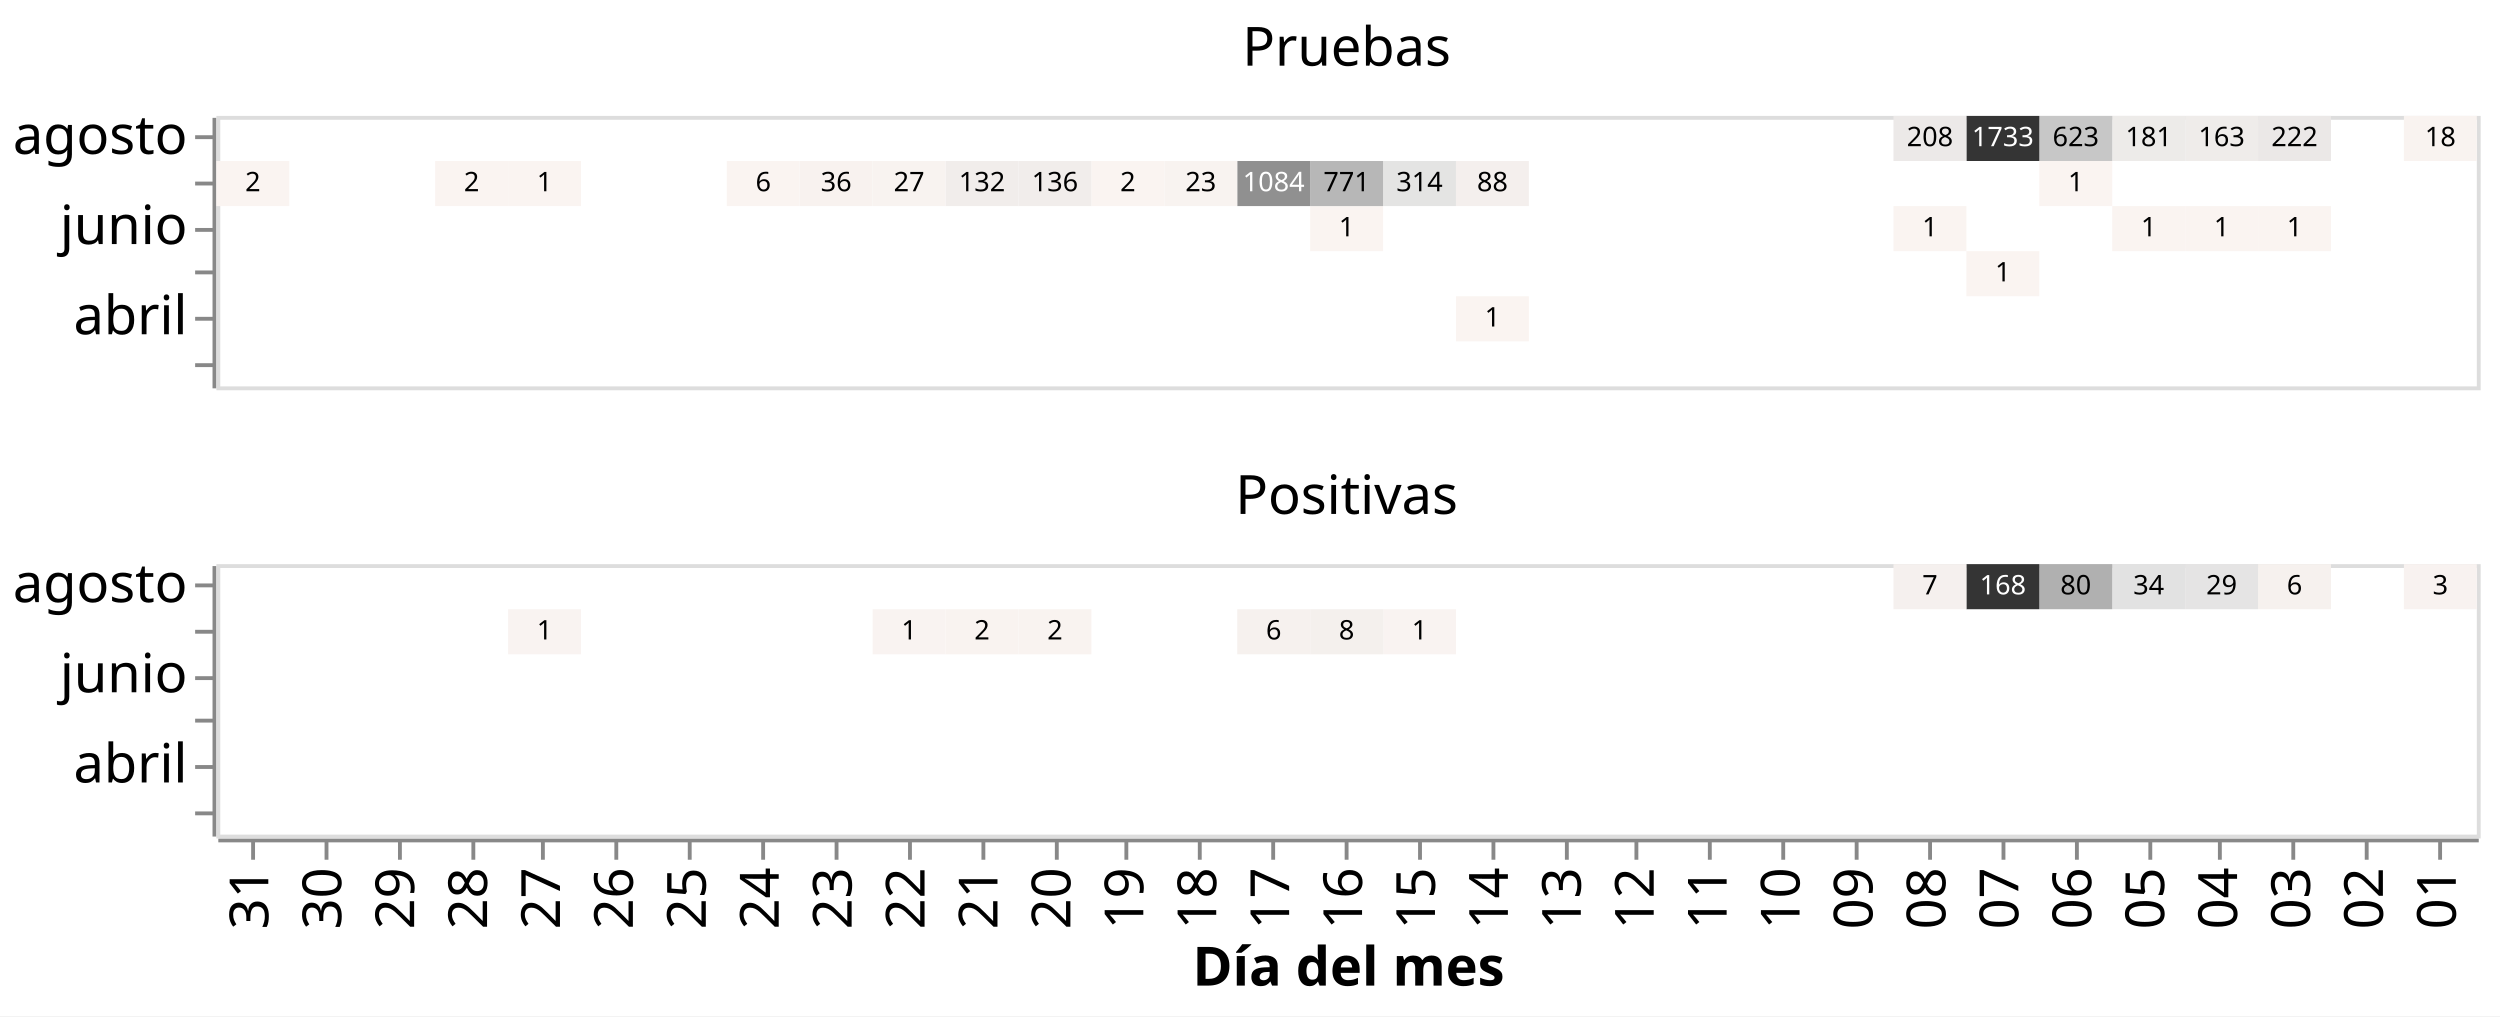
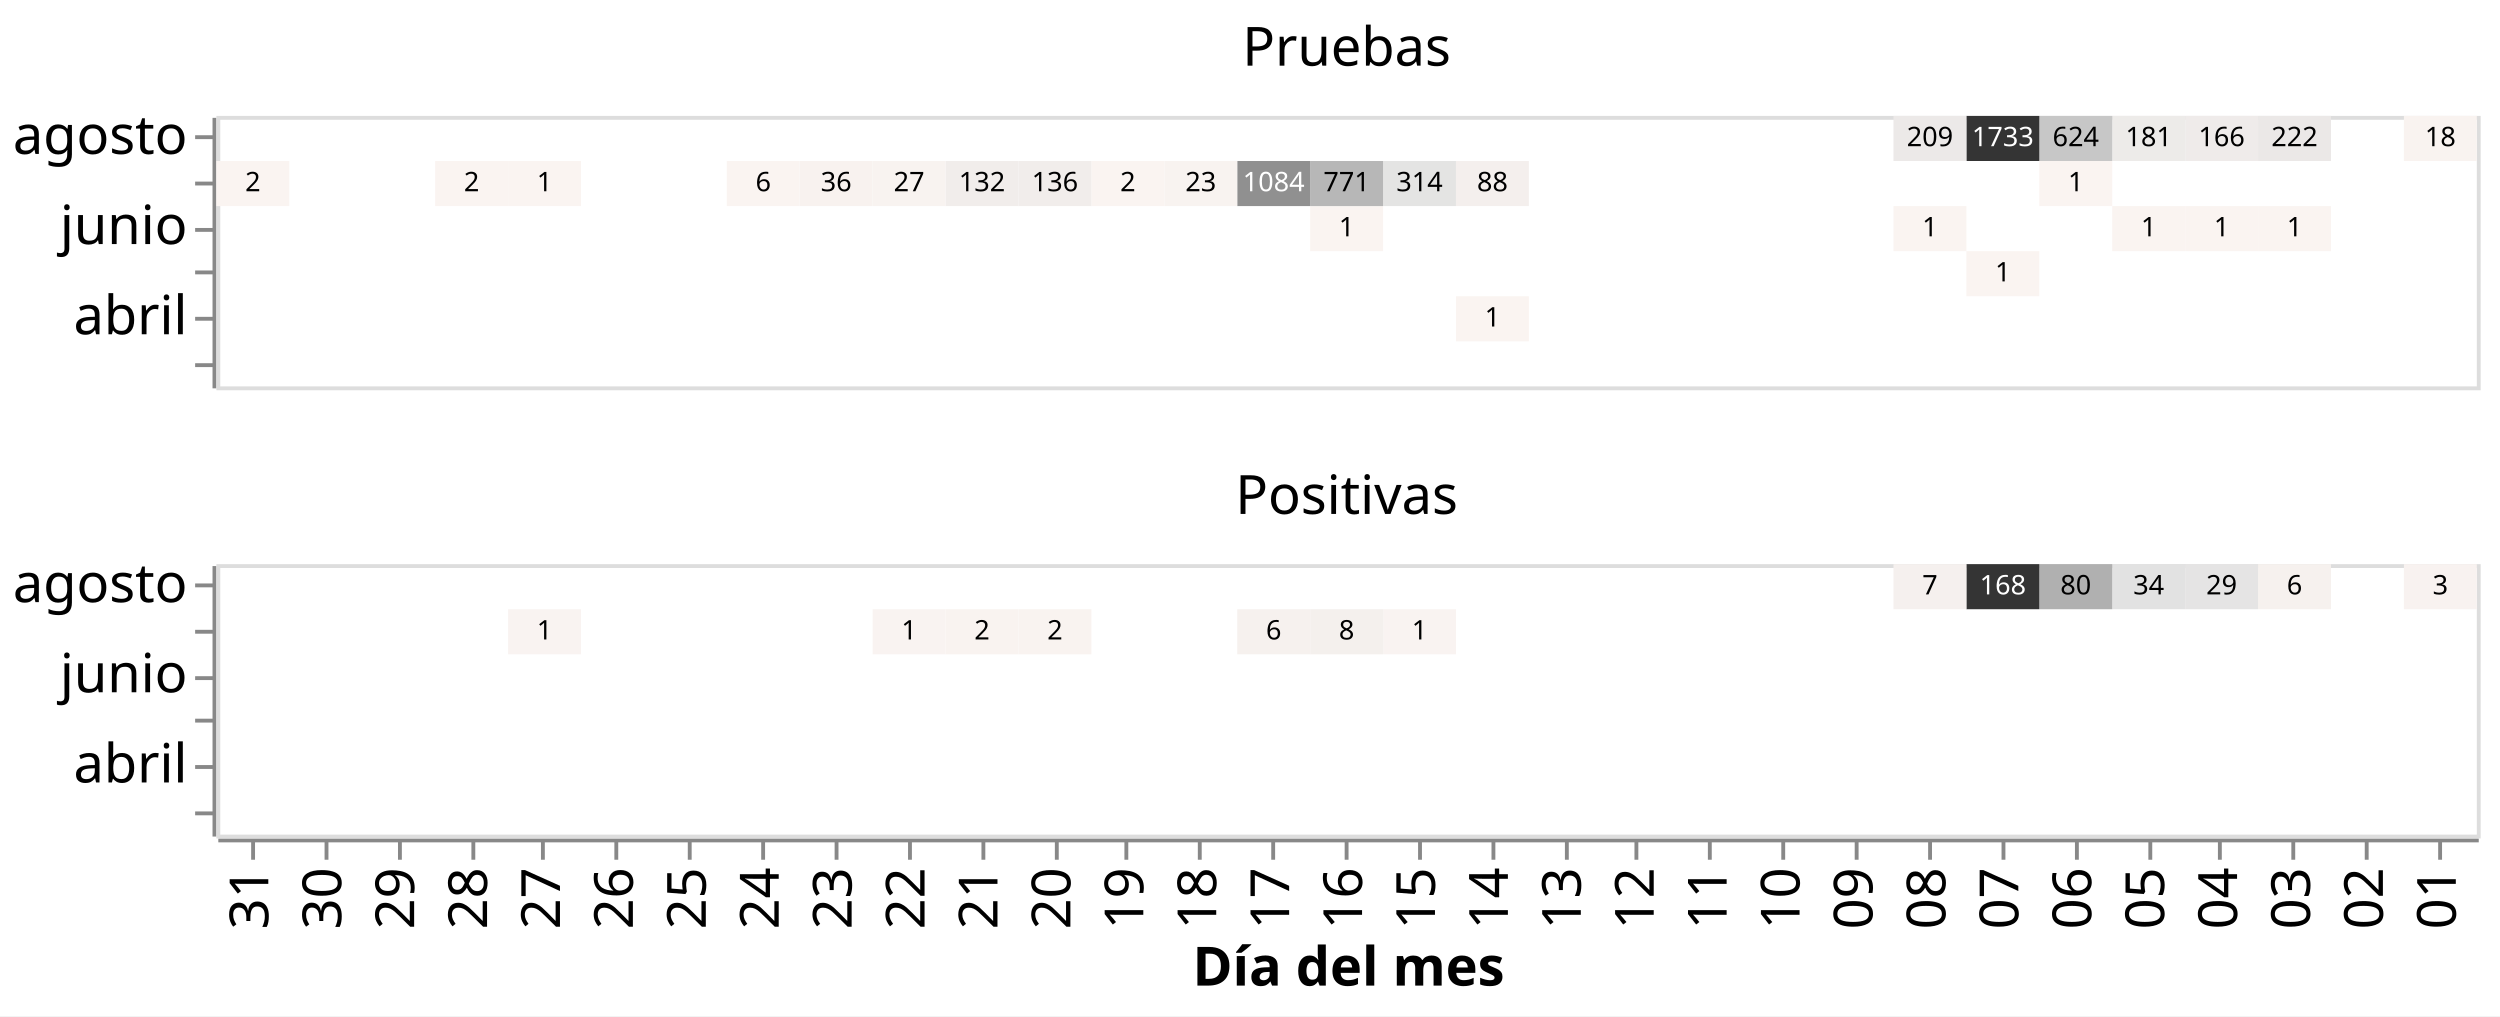
<svg xmlns="http://www.w3.org/2000/svg" class="marks" width="647" height="263" viewBox="0 0 647 263" version="1.1">
  <rect width="647" height="263" style="fill: white;" />
  <g transform="translate(56,30)">
    <g class="mark-group role-frame root">
      <g transform="translate(0,0)">
        <path class="background" d="M0,0h0v0h0Z" style="fill: none;" />
        <g>
          <g class="mark-group role-row-header row_header">
            <g transform="translate(-1,0)">
              <path class="background" d="M0,0h0v70h0Z" style="fill: none;" />
              <g>
                <g class="mark-group role-axis">
                  <g transform="translate(0.5,0.5)">
                    <path class="background" d="M0,0h0v0h0Z" style="pointer-events: none; fill: none;" />
                    <g>
                      <g class="mark-rule role-axis-tick" style="pointer-events: none;">
                        <line transform="translate(0,5)" x2="-5" y2="0" style="fill: none; stroke: #888; stroke-width: 1; opacity: 1;" />
                        <line transform="translate(0,17)" x2="-5" y2="0" style="fill: none; stroke: #888; stroke-width: 1; opacity: 1;" />
                        <line transform="translate(0,29)" x2="-5" y2="0" style="fill: none; stroke: #888; stroke-width: 1; opacity: 1;" />
                        <line transform="translate(0,40)" x2="-5" y2="0" style="fill: none; stroke: #888; stroke-width: 1; opacity: 1;" />
                        <line transform="translate(0,52)" x2="-5" y2="0" style="fill: none; stroke: #888; stroke-width: 1; opacity: 1;" />
                        <line transform="translate(0,64)" x2="-5" y2="0" style="fill: none; stroke: #888; stroke-width: 1; opacity: 1;" />
                      </g>
                      <g class="mark-text role-axis-label" style="pointer-events: none;">
                        <text text-anchor="end" transform="translate(-7,9.333333)" style="font-family: sans-serif; font-size: 14px; fill: #000; opacity: 1;">agosto</text>
                        <text text-anchor="end" transform="translate(-7,21)" style="font-family: sans-serif; font-size: 14px; fill: #000; opacity: 0;">julio</text>
                        <text text-anchor="end" transform="translate(-7,32.66667)" style="font-family: sans-serif; font-size: 14px; fill: #000; opacity: 1;">junio</text>
                        <text text-anchor="end" transform="translate(-7,44.33333)" style="font-family: sans-serif; font-size: 14px; fill: #000; opacity: 0;">mayo</text>
                        <text text-anchor="end" transform="translate(-7,56)" style="font-family: sans-serif; font-size: 14px; fill: #000; opacity: 1;">abril</text>
                        <text text-anchor="end" transform="translate(-7,67.66667)" style="font-family: sans-serif; font-size: 14px; fill: #000; opacity: 0;">marzo</text>
                      </g>
                      <g class="mark-rule role-axis-domain" style="pointer-events: none;">
                        <line transform="translate(0,0)" x2="0" y2="70" style="fill: none; stroke: #888; stroke-width: 1; opacity: 1;" />
                      </g>
                    </g>
                    <path class="foreground" d="" style="pointer-events: none; display: none; fill: none;" />
                  </g>
                </g>
              </g>
              <path class="foreground" d="" style="display: none; fill: none;" />
            </g>
            <g transform="translate(-1,116)">
              <path class="background" d="M0,0h0v70h0Z" style="fill: none;" />
              <g>
                <g class="mark-group role-axis">
                  <g transform="translate(0.5,0.5)">
                    <path class="background" d="M0,0h0v0h0Z" style="pointer-events: none; fill: none;" />
                    <g>
                      <g class="mark-rule role-axis-tick" style="pointer-events: none;">
                        <line transform="translate(0,5)" x2="-5" y2="0" style="fill: none; stroke: #888; stroke-width: 1; opacity: 1;" />
                        <line transform="translate(0,17)" x2="-5" y2="0" style="fill: none; stroke: #888; stroke-width: 1; opacity: 1;" />
                        <line transform="translate(0,29)" x2="-5" y2="0" style="fill: none; stroke: #888; stroke-width: 1; opacity: 1;" />
                        <line transform="translate(0,40)" x2="-5" y2="0" style="fill: none; stroke: #888; stroke-width: 1; opacity: 1;" />
                        <line transform="translate(0,52)" x2="-5" y2="0" style="fill: none; stroke: #888; stroke-width: 1; opacity: 1;" />
                        <line transform="translate(0,64)" x2="-5" y2="0" style="fill: none; stroke: #888; stroke-width: 1; opacity: 1;" />
                      </g>
                      <g class="mark-text role-axis-label" style="pointer-events: none;">
                        <text text-anchor="end" transform="translate(-7,9.333333)" style="font-family: sans-serif; font-size: 14px; fill: #000; opacity: 1;">agosto</text>
                        <text text-anchor="end" transform="translate(-7,21)" style="font-family: sans-serif; font-size: 14px; fill: #000; opacity: 0;">julio</text>
                        <text text-anchor="end" transform="translate(-7,32.66667)" style="font-family: sans-serif; font-size: 14px; fill: #000; opacity: 1;">junio</text>
                        <text text-anchor="end" transform="translate(-7,44.33333)" style="font-family: sans-serif; font-size: 14px; fill: #000; opacity: 0;">mayo</text>
                        <text text-anchor="end" transform="translate(-7,56)" style="font-family: sans-serif; font-size: 14px; fill: #000; opacity: 1;">abril</text>
                        <text text-anchor="end" transform="translate(-7,67.66667)" style="font-family: sans-serif; font-size: 14px; fill: #000; opacity: 0;">marzo</text>
                      </g>
                      <g class="mark-rule role-axis-domain" style="pointer-events: none;">
                        <line transform="translate(0,0)" x2="0" y2="70" style="fill: none; stroke: #888; stroke-width: 1; opacity: 1;" />
                      </g>
                    </g>
                    <path class="foreground" d="" style="pointer-events: none; display: none; fill: none;" />
                  </g>
                </g>
              </g>
              <path class="foreground" d="" style="display: none; fill: none;" />
            </g>
          </g>
          <g class="mark-group role-column-footer column_footer">
            <g transform="translate(0,187)">
              <path class="background" d="M0,0h585v0h-585Z" style="fill: none;" />
              <g>
                <g class="mark-group role-axis">
                  <g transform="translate(0.5,0.5)">
                    <path class="background" d="M0,0h0v0h0Z" style="pointer-events: none; fill: none;" />
                    <g>
                      <g class="mark-rule role-axis-tick" style="pointer-events: none;">
                        <line transform="translate(9,0)" x2="0" y2="5" style="fill: none; stroke: #888; stroke-width: 1; opacity: 1;" />
                        <line transform="translate(28,0)" x2="0" y2="5" style="fill: none; stroke: #888; stroke-width: 1; opacity: 1;" />
                        <line transform="translate(47,0)" x2="0" y2="5" style="fill: none; stroke: #888; stroke-width: 1; opacity: 1;" />
                        <line transform="translate(66,0)" x2="0" y2="5" style="fill: none; stroke: #888; stroke-width: 1; opacity: 1;" />
                        <line transform="translate(84,0)" x2="0" y2="5" style="fill: none; stroke: #888; stroke-width: 1; opacity: 1;" />
                        <line transform="translate(103,0)" x2="0" y2="5" style="fill: none; stroke: #888; stroke-width: 1; opacity: 1;" />
                        <line transform="translate(122,0)" x2="0" y2="5" style="fill: none; stroke: #888; stroke-width: 1; opacity: 1;" />
                        <line transform="translate(141,0)" x2="0" y2="5" style="fill: none; stroke: #888; stroke-width: 1; opacity: 1;" />
                        <line transform="translate(160,0)" x2="0" y2="5" style="fill: none; stroke: #888; stroke-width: 1; opacity: 1;" />
                        <line transform="translate(179,0)" x2="0" y2="5" style="fill: none; stroke: #888; stroke-width: 1; opacity: 1;" />
                        <line transform="translate(198,0)" x2="0" y2="5" style="fill: none; stroke: #888; stroke-width: 1; opacity: 1;" />
                        <line transform="translate(217,0)" x2="0" y2="5" style="fill: none; stroke: #888; stroke-width: 1; opacity: 1;" />
                        <line transform="translate(235,0)" x2="0" y2="5" style="fill: none; stroke: #888; stroke-width: 1; opacity: 1;" />
                        <line transform="translate(254,0)" x2="0" y2="5" style="fill: none; stroke: #888; stroke-width: 1; opacity: 1;" />
                        <line transform="translate(273,0)" x2="0" y2="5" style="fill: none; stroke: #888; stroke-width: 1; opacity: 1;" />
                        <line transform="translate(292,0)" x2="0" y2="5" style="fill: none; stroke: #888; stroke-width: 1; opacity: 1;" />
                        <line transform="translate(311,0)" x2="0" y2="5" style="fill: none; stroke: #888; stroke-width: 1; opacity: 1;" />
                        <line transform="translate(330,0)" x2="0" y2="5" style="fill: none; stroke: #888; stroke-width: 1; opacity: 1;" />
                        <line transform="translate(349,0)" x2="0" y2="5" style="fill: none; stroke: #888; stroke-width: 1; opacity: 1;" />
                        <line transform="translate(367,0)" x2="0" y2="5" style="fill: none; stroke: #888; stroke-width: 1; opacity: 1;" />
                        <line transform="translate(386,0)" x2="0" y2="5" style="fill: none; stroke: #888; stroke-width: 1; opacity: 1;" />
                        <line transform="translate(405,0)" x2="0" y2="5" style="fill: none; stroke: #888; stroke-width: 1; opacity: 1;" />
                        <line transform="translate(424,0)" x2="0" y2="5" style="fill: none; stroke: #888; stroke-width: 1; opacity: 1;" />
                        <line transform="translate(443,0)" x2="0" y2="5" style="fill: none; stroke: #888; stroke-width: 1; opacity: 1;" />
                        <line transform="translate(462,0)" x2="0" y2="5" style="fill: none; stroke: #888; stroke-width: 1; opacity: 1;" />
                        <line transform="translate(481,0)" x2="0" y2="5" style="fill: none; stroke: #888; stroke-width: 1; opacity: 1;" />
                        <line transform="translate(500,0)" x2="0" y2="5" style="fill: none; stroke: #888; stroke-width: 1; opacity: 1;" />
                        <line transform="translate(518,0)" x2="0" y2="5" style="fill: none; stroke: #888; stroke-width: 1; opacity: 1;" />
                        <line transform="translate(537,0)" x2="0" y2="5" style="fill: none; stroke: #888; stroke-width: 1; opacity: 1;" />
                        <line transform="translate(556,0)" x2="0" y2="5" style="fill: none; stroke: #888; stroke-width: 1; opacity: 1;" />
                        <line transform="translate(575,0)" x2="0" y2="5" style="fill: none; stroke: #888; stroke-width: 1; opacity: 1;" />
                      </g>
                      <g class="mark-text role-axis-label" style="pointer-events: none;">
                        <text text-anchor="end" transform="translate(8.935484,7) rotate(270) translate(0,4)" style="font-family: sans-serif; font-size: 14px; fill: #000; opacity: 1;">31</text>
                        <text text-anchor="end" transform="translate(27.80645,7) rotate(270) translate(0,4)" style="font-family: sans-serif; font-size: 14px; fill: #000; opacity: 1;">30</text>
                        <text text-anchor="end" transform="translate(46.67742,7) rotate(270) translate(0,4)" style="font-family: sans-serif; font-size: 14px; fill: #000; opacity: 1;">29</text>
                        <text text-anchor="end" transform="translate(65.54839,7) rotate(270) translate(0,4)" style="font-family: sans-serif; font-size: 14px; fill: #000; opacity: 1;">28</text>
                        <text text-anchor="end" transform="translate(84.41935,7) rotate(270) translate(0,4)" style="font-family: sans-serif; font-size: 14px; fill: #000; opacity: 1;">27</text>
                        <text text-anchor="end" transform="translate(103.2903,7) rotate(270) translate(0,4)" style="font-family: sans-serif; font-size: 14px; fill: #000; opacity: 1;">26</text>
                        <text text-anchor="end" transform="translate(122.1613,7) rotate(270) translate(0,4)" style="font-family: sans-serif; font-size: 14px; fill: #000; opacity: 1;">25</text>
                        <text text-anchor="end" transform="translate(141.0323,7) rotate(270) translate(0,4)" style="font-family: sans-serif; font-size: 14px; fill: #000; opacity: 1;">24</text>
                        <text text-anchor="end" transform="translate(159.9032,7) rotate(270) translate(0,4)" style="font-family: sans-serif; font-size: 14px; fill: #000; opacity: 1;">23</text>
                        <text text-anchor="end" transform="translate(178.7742,7) rotate(270) translate(0,4)" style="font-family: sans-serif; font-size: 14px; fill: #000; opacity: 1;">22</text>
                        <text text-anchor="end" transform="translate(197.6452,7) rotate(270) translate(0,4)" style="font-family: sans-serif; font-size: 14px; fill: #000; opacity: 1;">21</text>
                        <text text-anchor="end" transform="translate(216.5161,7) rotate(270) translate(0,4)" style="font-family: sans-serif; font-size: 14px; fill: #000; opacity: 1;">20</text>
                        <text text-anchor="end" transform="translate(235.3871,7) rotate(270) translate(0,4)" style="font-family: sans-serif; font-size: 14px; fill: #000; opacity: 1;">19</text>
                        <text text-anchor="end" transform="translate(254.2581,7) rotate(270) translate(0,4)" style="font-family: sans-serif; font-size: 14px; fill: #000; opacity: 1;">18</text>
                        <text text-anchor="end" transform="translate(273.129,7) rotate(270) translate(0,4)" style="font-family: sans-serif; font-size: 14px; fill: #000; opacity: 1;">17</text>
                        <text text-anchor="end" transform="translate(292,7) rotate(270) translate(0,4)" style="font-family: sans-serif; font-size: 14px; fill: #000; opacity: 1;">16</text>
                        <text text-anchor="end" transform="translate(310.871,7) rotate(270) translate(0,4)" style="font-family: sans-serif; font-size: 14px; fill: #000; opacity: 1;">15</text>
                        <text text-anchor="end" transform="translate(329.7419,7) rotate(270) translate(0,4)" style="font-family: sans-serif; font-size: 14px; fill: #000; opacity: 1;">14</text>
                        <text text-anchor="end" transform="translate(348.6129,7) rotate(270) translate(0,4)" style="font-family: sans-serif; font-size: 14px; fill: #000; opacity: 1;">13</text>
                        <text text-anchor="end" transform="translate(367.4839,7) rotate(270) translate(0,4)" style="font-family: sans-serif; font-size: 14px; fill: #000; opacity: 1;">12</text>
                        <text text-anchor="end" transform="translate(386.3548,7) rotate(270) translate(0,4)" style="font-family: sans-serif; font-size: 14px; fill: #000; opacity: 1;">11</text>
                        <text text-anchor="end" transform="translate(405.2258,7) rotate(270) translate(0,4)" style="font-family: sans-serif; font-size: 14px; fill: #000; opacity: 1;">10</text>
                        <text text-anchor="end" transform="translate(424.0968,7) rotate(270) translate(0,4)" style="font-family: sans-serif; font-size: 14px; fill: #000; opacity: 1;">09</text>
                        <text text-anchor="end" transform="translate(442.9677,7) rotate(270) translate(0,4)" style="font-family: sans-serif; font-size: 14px; fill: #000; opacity: 1;">08</text>
                        <text text-anchor="end" transform="translate(461.8387,7) rotate(270) translate(0,4)" style="font-family: sans-serif; font-size: 14px; fill: #000; opacity: 1;">07</text>
                        <text text-anchor="end" transform="translate(480.7097,7) rotate(270) translate(0,4)" style="font-family: sans-serif; font-size: 14px; fill: #000; opacity: 1;">06</text>
                        <text text-anchor="end" transform="translate(499.5806,7) rotate(270) translate(0,4)" style="font-family: sans-serif; font-size: 14px; fill: #000; opacity: 1;">05</text>
                        <text text-anchor="end" transform="translate(518.4516,7) rotate(270) translate(0,4)" style="font-family: sans-serif; font-size: 14px; fill: #000; opacity: 1;">04</text>
                        <text text-anchor="end" transform="translate(537.3226,7) rotate(270) translate(0,4)" style="font-family: sans-serif; font-size: 14px; fill: #000; opacity: 1;">03</text>
                        <text text-anchor="end" transform="translate(556.1935,7) rotate(270) translate(0,4)" style="font-family: sans-serif; font-size: 14px; fill: #000; opacity: 1;">02</text>
                        <text text-anchor="end" transform="translate(575.0645,7) rotate(270) translate(0,4)" style="font-family: sans-serif; font-size: 14px; fill: #000; opacity: 1;">01</text>
                      </g>
                      <g class="mark-rule role-axis-domain" style="pointer-events: none;">
                        <line transform="translate(0,0)" x2="585" y2="0" style="fill: none; stroke: #888; stroke-width: 1; opacity: 1;" />
                      </g>
                      <g class="mark-text role-axis-title" style="pointer-events: none;">
                        <text text-anchor="middle" transform="translate(292.5,37.57227)" style="font-family: sans-serif; font-size: 14px; font-weight: bold; fill: #000; opacity: 1;">Día del mes</text>
                      </g>
                    </g>
                    <path class="foreground" d="" style="pointer-events: none; display: none; fill: none;" />
                  </g>
                </g>
              </g>
              <path class="foreground" d="" style="display: none; fill: none;" />
            </g>
          </g>
          <g class="mark-group role-scope cell">
            <g transform="translate(0,0)">
              <path class="background" d="M0.5,0.5h585v70h-585Z" style="fill: none; stroke: #ddd;" />
              <g>
                <g class="mark-rect role-mark child_layer_0_marks">
                  <path d="M320.806,46.667h18.871v11.667h-18.871Z" style="fill: rgb(250, 244, 241);" />
                  <path d="M452.903,35h18.871v11.667h-18.871Z" style="fill: rgb(250, 244, 241);" />
                  <path d="M528.387,23.333h18.871v11.667h-18.871Z" style="fill: rgb(250, 244, 241);" />
                  <path d="M509.516,23.333h18.871v11.667h-18.871Z" style="fill: rgb(250, 244, 241);" />
                  <path d="M490.645,23.333h18.871v11.667h-18.871Z" style="fill: rgb(250, 244, 241);" />
                  <path d="M434.032,23.333h18.871v11.667h-18.871Z" style="fill: rgb(250, 244, 241);" />
                  <path d="M283.065,23.333h18.871v11.667h-18.871Z" style="fill: rgb(250, 244, 241);" />
                  <path d="M471.774,11.667h18.871v11.667h-18.871Z" style="fill: rgb(250, 244, 241);" />
                  <path d="M320.806,11.667h18.871v11.667h-18.871Z" style="fill: rgb(244, 239, 237);" />
                  <path d="M301.935,11.667h18.871v11.667h-18.871Z" style="fill: rgb(228, 228, 227);" />
                  <path d="M283.065,11.667h18.871v11.667h-18.871Z" style="fill: rgb(183, 183, 183);" />
                  <path d="M264.194,11.667h18.871v11.667h-18.871Z" style="fill: rgb(144, 144, 144);" />
                  <path d="M245.323,11.667h18.871v11.667h-18.871Z" style="fill: rgb(248, 243, 240);" />
                  <path d="M226.452,11.667h18.871v11.667h-18.871Z" style="fill: rgb(250, 244, 241);" />
                  <path d="M207.581,11.667h18.871v11.667h-18.871Z" style="fill: rgb(241, 237, 235);" />
                  <path d="M188.71,11.667h18.871v11.667h-18.871Z" style="fill: rgb(241, 237, 235);" />
                  <path d="M169.839,11.667h18.871v11.667h-18.871Z" style="fill: rgb(248, 243, 240);" />
                  <path d="M150.968,11.667h18.871v11.667h-18.871Z" style="fill: rgb(248, 242, 239);" />
                  <path d="M132.097,11.667h18.871v11.667h-18.871Z" style="fill: rgb(250, 244, 241);" />
                  <path d="M75.484,11.667h18.871v11.667h-18.871Z" style="fill: rgb(250, 244, 241);" />
                  <path d="M56.613,11.667h18.871v11.667h-18.871Z" style="fill: rgb(250, 244, 241);" />
                  <path d="M0,11.667h18.871v11.667h-18.871Z" style="fill: rgb(250, 244, 241);" />
                  <path d="M566.129,0h18.871v11.667h-18.871Z" style="fill: rgb(249, 243, 240);" />
                  <path d="M528.387,0h18.871v11.667h-18.871Z" style="fill: rgb(235, 232, 231);" />
-                   <path d="M509.516,0h18.871v11.667h-18.871Z" style="fill: rgb(239, 236, 234);" />
+                   <path d="M509.516,0h18.871v11.667h-18.871Z" style="fill: rgb(239, 235, 234);" />
                  <path d="M490.645,0h18.871v11.667h-18.871Z" style="fill: rgb(237, 235, 233);" />
                  <path d="M471.774,0h18.871v11.667h-18.871Z" style="fill: rgb(199, 199, 199);" />
                  <path d="M452.903,0h18.871v11.667h-18.871Z" style="fill: rgb(52, 52, 52);" />
                  <path d="M434.032,0h18.871v11.667h-18.871Z" style="fill: rgb(236, 233, 232);" />
                </g>
                <g class="mark-text role-mark child_layer_1_marks">
                  <text text-anchor="middle" transform="translate(330.2419,54.5)" style="font-family: sans-serif; font-size: 7px; fill: black;">1</text>
                  <text text-anchor="middle" transform="translate(462.3387,42.83333)" style="font-family: sans-serif; font-size: 7px; fill: black;">1</text>
                  <text text-anchor="middle" transform="translate(537.8226,31.16667)" style="font-family: sans-serif; font-size: 7px; fill: black;">1</text>
                  <text text-anchor="middle" transform="translate(518.9516,31.16667)" style="font-family: sans-serif; font-size: 7px; fill: black;">1</text>
                  <text text-anchor="middle" transform="translate(500.0806,31.16667)" style="font-family: sans-serif; font-size: 7px; fill: black;">1</text>
                  <text text-anchor="middle" transform="translate(443.4677,31.16667)" style="font-family: sans-serif; font-size: 7px; fill: black;">1</text>
                  <text text-anchor="middle" transform="translate(292.5,31.16667)" style="font-family: sans-serif; font-size: 7px; fill: black;">1</text>
                  <text text-anchor="middle" transform="translate(481.2097,19.5)" style="font-family: sans-serif; font-size: 7px; fill: black;">1</text>
                  <text text-anchor="middle" transform="translate(330.2419,19.5)" style="font-family: sans-serif; font-size: 7px; fill: black;">88</text>
                  <text text-anchor="middle" transform="translate(311.371,19.5)" style="font-family: sans-serif; font-size: 7px; fill: black;">314</text>
                  <text text-anchor="middle" transform="translate(292.5,19.5)" style="font-family: sans-serif; font-size: 7px; fill: black;">771</text>
                  <text text-anchor="middle" transform="translate(273.629,19.5)" style="font-family: sans-serif; font-size: 7px; fill: white;">1084</text>
                  <text text-anchor="middle" transform="translate(254.7581,19.5)" style="font-family: sans-serif; font-size: 7px; fill: black;">23</text>
                  <text text-anchor="middle" transform="translate(235.8871,19.5)" style="font-family: sans-serif; font-size: 7px; fill: black;">2</text>
                  <text text-anchor="middle" transform="translate(217.0161,19.5)" style="font-family: sans-serif; font-size: 7px; fill: black;">136</text>
                  <text text-anchor="middle" transform="translate(198.1452,19.5)" style="font-family: sans-serif; font-size: 7px; fill: black;">132</text>
                  <text text-anchor="middle" transform="translate(179.2742,19.5)" style="font-family: sans-serif; font-size: 7px; fill: black;">27</text>
                  <text text-anchor="middle" transform="translate(160.4032,19.5)" style="font-family: sans-serif; font-size: 7px; fill: black;">36</text>
                  <text text-anchor="middle" transform="translate(141.5323,19.5)" style="font-family: sans-serif; font-size: 7px; fill: black;">6</text>
                  <text text-anchor="middle" transform="translate(84.91935,19.5)" style="font-family: sans-serif; font-size: 7px; fill: black;">1</text>
                  <text text-anchor="middle" transform="translate(66.04839,19.5)" style="font-family: sans-serif; font-size: 7px; fill: black;">2</text>
                  <text text-anchor="middle" transform="translate(9.435484,19.5)" style="font-family: sans-serif; font-size: 7px; fill: black;">2</text>
                  <text text-anchor="middle" transform="translate(575.5645,7.833333)" style="font-family: sans-serif; font-size: 7px; fill: black;">18</text>
                  <text text-anchor="middle" transform="translate(537.8226,7.833333)" style="font-family: sans-serif; font-size: 7px; fill: black;">222</text>
-                   <text text-anchor="middle" transform="translate(518.9516,7.833333)" style="font-family: sans-serif; font-size: 7px; fill: black;">163</text>
+                   <text text-anchor="middle" transform="translate(518.9516,7.833333)" style="font-family: sans-serif; font-size: 7px; fill: black;">166</text>
                  <text text-anchor="middle" transform="translate(500.0806,7.833333)" style="font-family: sans-serif; font-size: 7px; fill: black;">181</text>
-                   <text text-anchor="middle" transform="translate(481.2097,7.833333)" style="font-family: sans-serif; font-size: 7px; fill: black;">623</text>
+                   <text text-anchor="middle" transform="translate(481.2097,7.833333)" style="font-family: sans-serif; font-size: 7px; fill: black;">624</text>
                  <text text-anchor="middle" transform="translate(462.3387,7.833333)" style="font-family: sans-serif; font-size: 7px; fill: white;">1733</text>
-                   <text text-anchor="middle" transform="translate(443.4677,7.833333)" style="font-family: sans-serif; font-size: 7px; fill: black;">208</text>
+                   <text text-anchor="middle" transform="translate(443.4677,7.833333)" style="font-family: sans-serif; font-size: 7px; fill: black;">209</text>
                </g>
                <g class="mark-group role-title">
                  <g transform="translate(292.5,-24)">
                    <path class="background" d="M0,0h0v0h0Z" style="pointer-events: none; fill: none;" />
                    <g>
                      <g class="mark-text role-title-text" style="pointer-events: none;">
                        <text text-anchor="middle" transform="translate(0,11)" style="font-family: sans-serif; font-size: 14px; fill: #000; opacity: 1;">Pruebas</text>
                      </g>
                    </g>
                    <path class="foreground" d="" style="pointer-events: none; display: none; fill: none;" />
                  </g>
                </g>
              </g>
              <path class="foreground" d="" style="display: none; fill: none;" />
            </g>
            <g transform="translate(0,116)">
              <path class="background" d="M0.5,0.5h585v70h-585Z" style="fill: none; stroke: #ddd;" />
              <g>
                <g class="mark-rect role-mark child_layer_0_marks">
                  <path d="M301.935,11.667h18.871v11.667h-18.871Z" style="fill: rgb(249, 243, 241);" />
                  <path d="M283.065,11.667h18.871v11.667h-18.871Z" style="fill: rgb(244, 240, 237);" />
                  <path d="M264.194,11.667h18.871v11.667h-18.871Z" style="fill: rgb(246, 241, 238);" />
                  <path d="M207.581,11.667h18.871v11.667h-18.871Z" style="fill: rgb(249, 243, 240);" />
                  <path d="M188.71,11.667h18.871v11.667h-18.871Z" style="fill: rgb(249, 243, 240);" />
                  <path d="M169.839,11.667h18.871v11.667h-18.871Z" style="fill: rgb(249, 243, 241);" />
                  <path d="M75.484,11.667h18.871v11.667h-18.871Z" style="fill: rgb(249, 243, 241);" />
                  <path d="M566.129,0h18.871v11.667h-18.871Z" style="fill: rgb(248, 242, 240);" />
                  <path d="M528.387,0h18.871v11.667h-18.871Z" style="fill: rgb(246, 241, 238);" />
                  <path d="M509.516,0h18.871v11.667h-18.871Z" style="fill: rgb(229, 228, 228);" />
                  <path d="M490.645,0h18.871v11.667h-18.871Z" style="fill: rgb(226, 226, 226);" />
                  <path d="M471.774,0h18.871v11.667h-18.871Z" style="fill: rgb(176, 176, 176);" />
                  <path d="M452.903,0h18.871v11.667h-18.871Z" style="fill: rgb(52, 52, 52);" />
                  <path d="M434.032,0h18.871v11.667h-18.871Z" style="fill: rgb(245, 240, 238);" />
                </g>
                <g class="mark-text role-mark child_layer_1_marks">
                  <text text-anchor="middle" transform="translate(311.371,19.5)" style="font-family: sans-serif; font-size: 7px; fill: black;">1</text>
                  <text text-anchor="middle" transform="translate(292.5,19.5)" style="font-family: sans-serif; font-size: 7px; fill: black;">8</text>
                  <text text-anchor="middle" transform="translate(273.629,19.5)" style="font-family: sans-serif; font-size: 7px; fill: black;">6</text>
                  <text text-anchor="middle" transform="translate(217.0161,19.5)" style="font-family: sans-serif; font-size: 7px; fill: black;">2</text>
                  <text text-anchor="middle" transform="translate(198.1452,19.5)" style="font-family: sans-serif; font-size: 7px; fill: black;">2</text>
                  <text text-anchor="middle" transform="translate(179.2742,19.5)" style="font-family: sans-serif; font-size: 7px; fill: black;">1</text>
                  <text text-anchor="middle" transform="translate(84.91935,19.5)" style="font-family: sans-serif; font-size: 7px; fill: black;">1</text>
                  <text text-anchor="middle" transform="translate(575.5645,7.833333)" style="font-family: sans-serif; font-size: 7px; fill: black;">3</text>
                  <text text-anchor="middle" transform="translate(537.8226,7.833333)" style="font-family: sans-serif; font-size: 7px; fill: black;">6</text>
                  <text text-anchor="middle" transform="translate(518.9516,7.833333)" style="font-family: sans-serif; font-size: 7px; fill: black;">29</text>
                  <text text-anchor="middle" transform="translate(500.0806,7.833333)" style="font-family: sans-serif; font-size: 7px; fill: black;">34</text>
                  <text text-anchor="middle" transform="translate(481.2097,7.833333)" style="font-family: sans-serif; font-size: 7px; fill: black;">80</text>
                  <text text-anchor="middle" transform="translate(462.3387,7.833333)" style="font-family: sans-serif; font-size: 7px; fill: white;">168</text>
                  <text text-anchor="middle" transform="translate(443.4677,7.833333)" style="font-family: sans-serif; font-size: 7px; fill: black;">7</text>
                </g>
                <g class="mark-group role-title">
                  <g transform="translate(292.5,-24)">
                    <path class="background" d="M0,0h0v0h0Z" style="pointer-events: none; fill: none;" />
                    <g>
                      <g class="mark-text role-title-text" style="pointer-events: none;">
                        <text text-anchor="middle" transform="translate(0,11)" style="font-family: sans-serif; font-size: 14px; fill: #000; opacity: 1;">Positivas</text>
                      </g>
                    </g>
                    <path class="foreground" d="" style="pointer-events: none; display: none; fill: none;" />
                  </g>
                </g>
              </g>
              <path class="foreground" d="" style="display: none; fill: none;" />
            </g>
          </g>
        </g>
        <path class="foreground" d="" style="display: none; fill: none;" />
      </g>
    </g>
  </g>
</svg>
